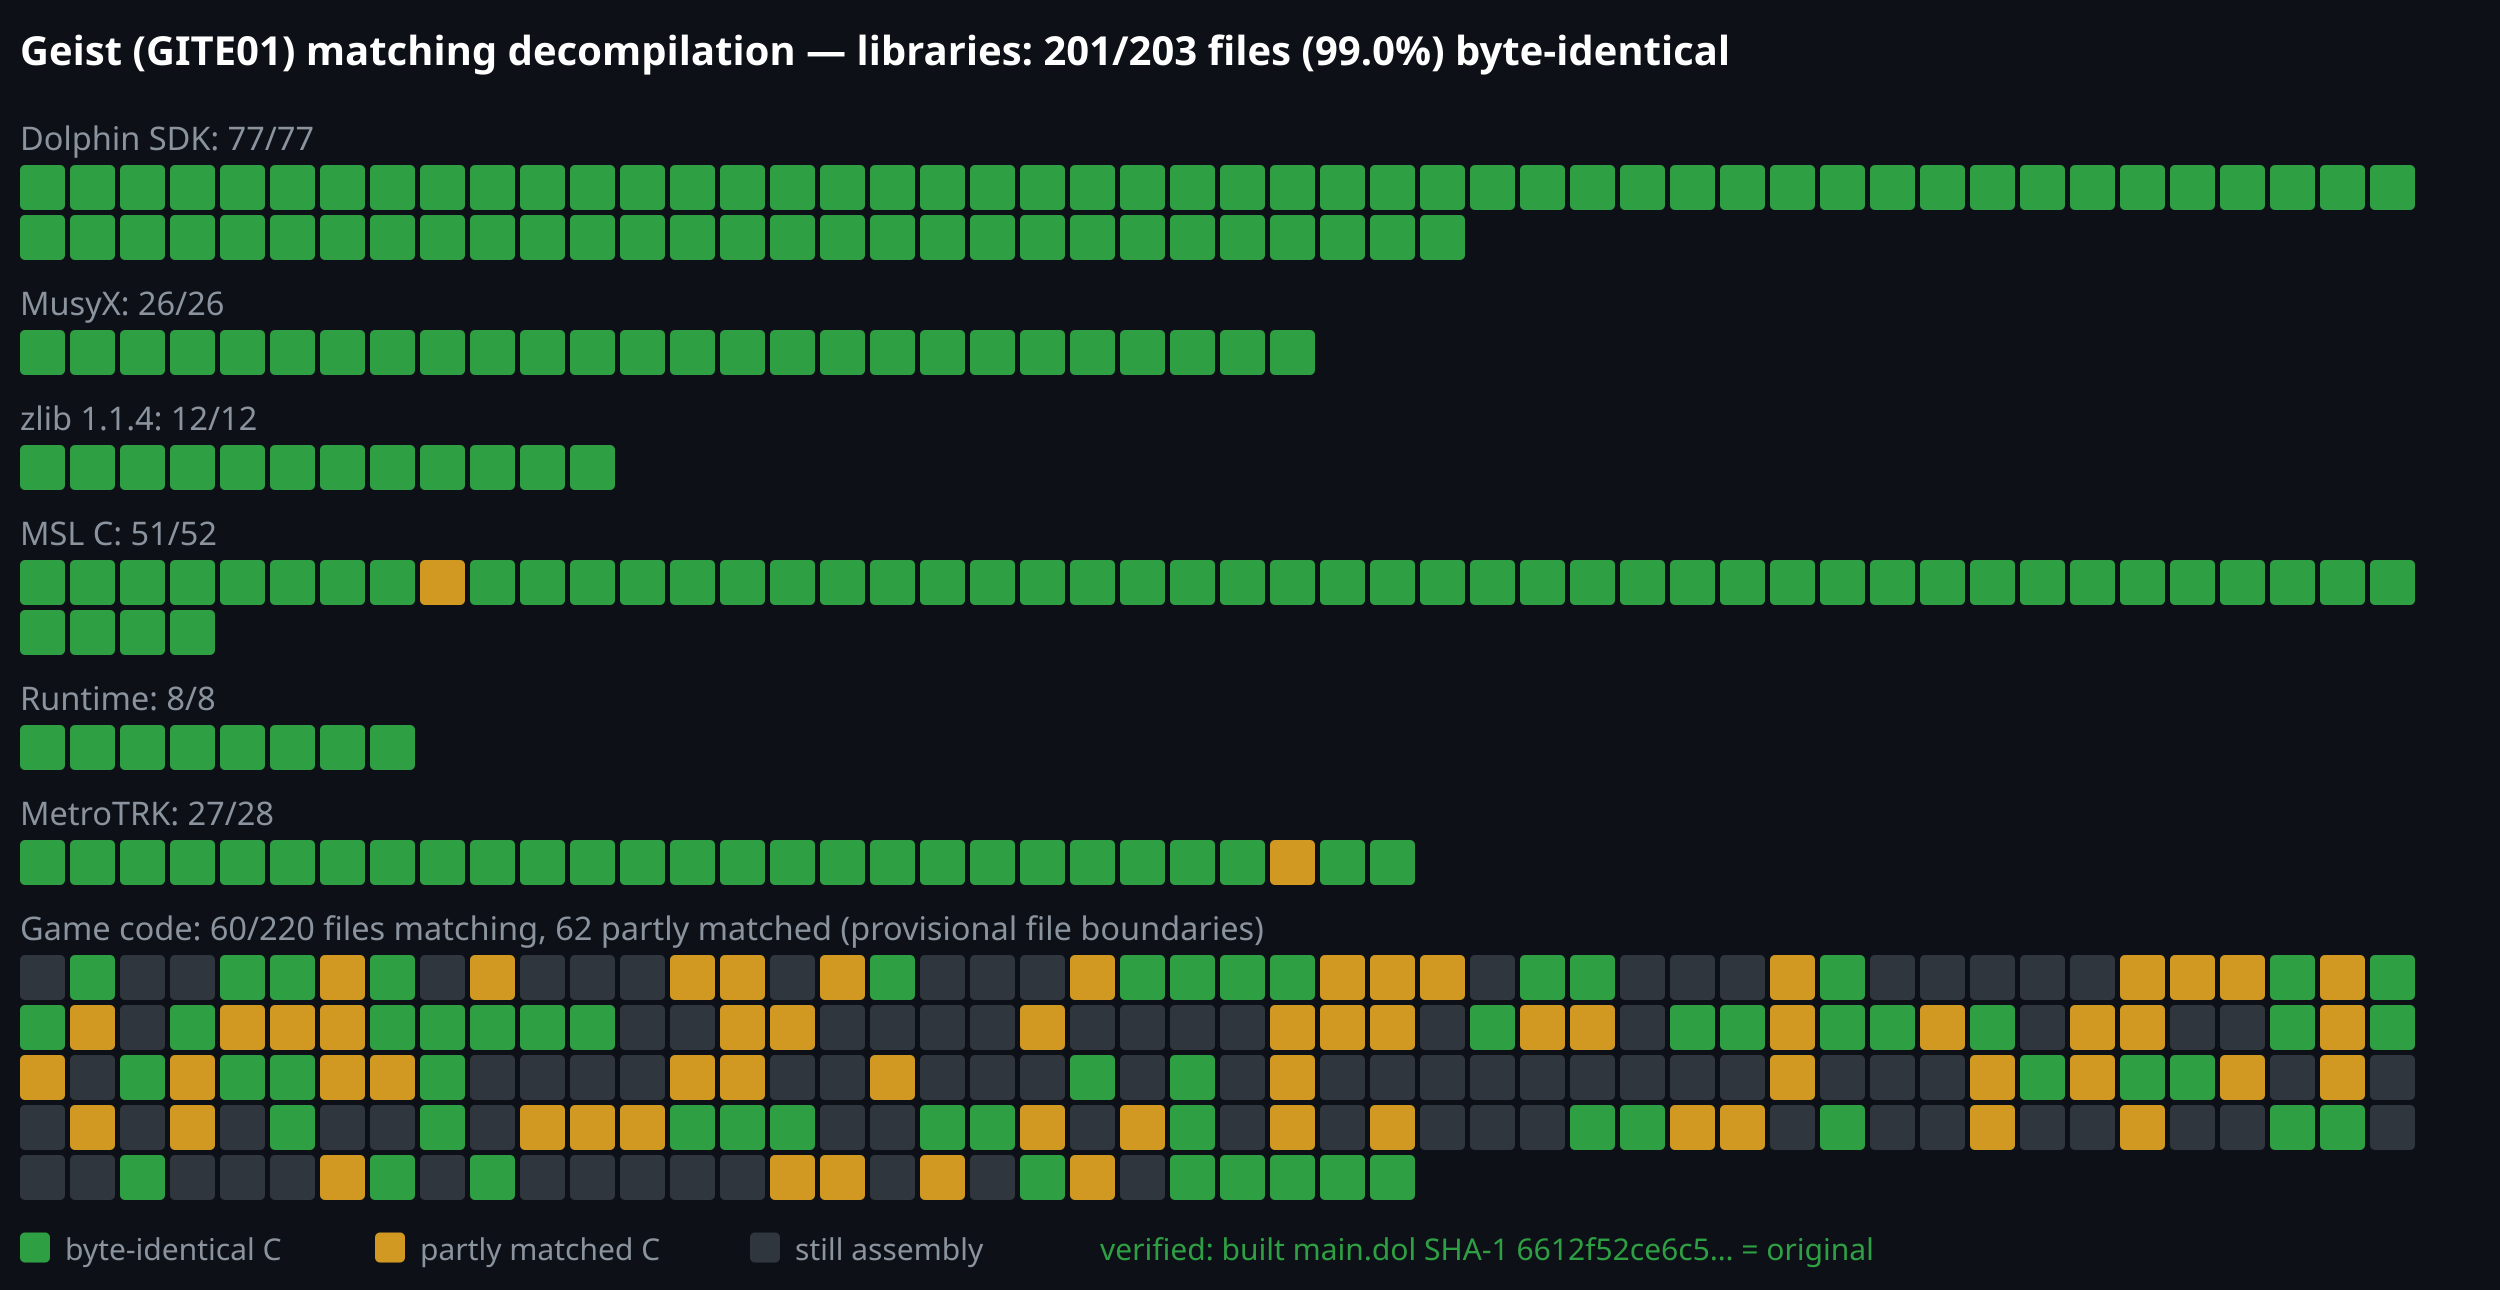
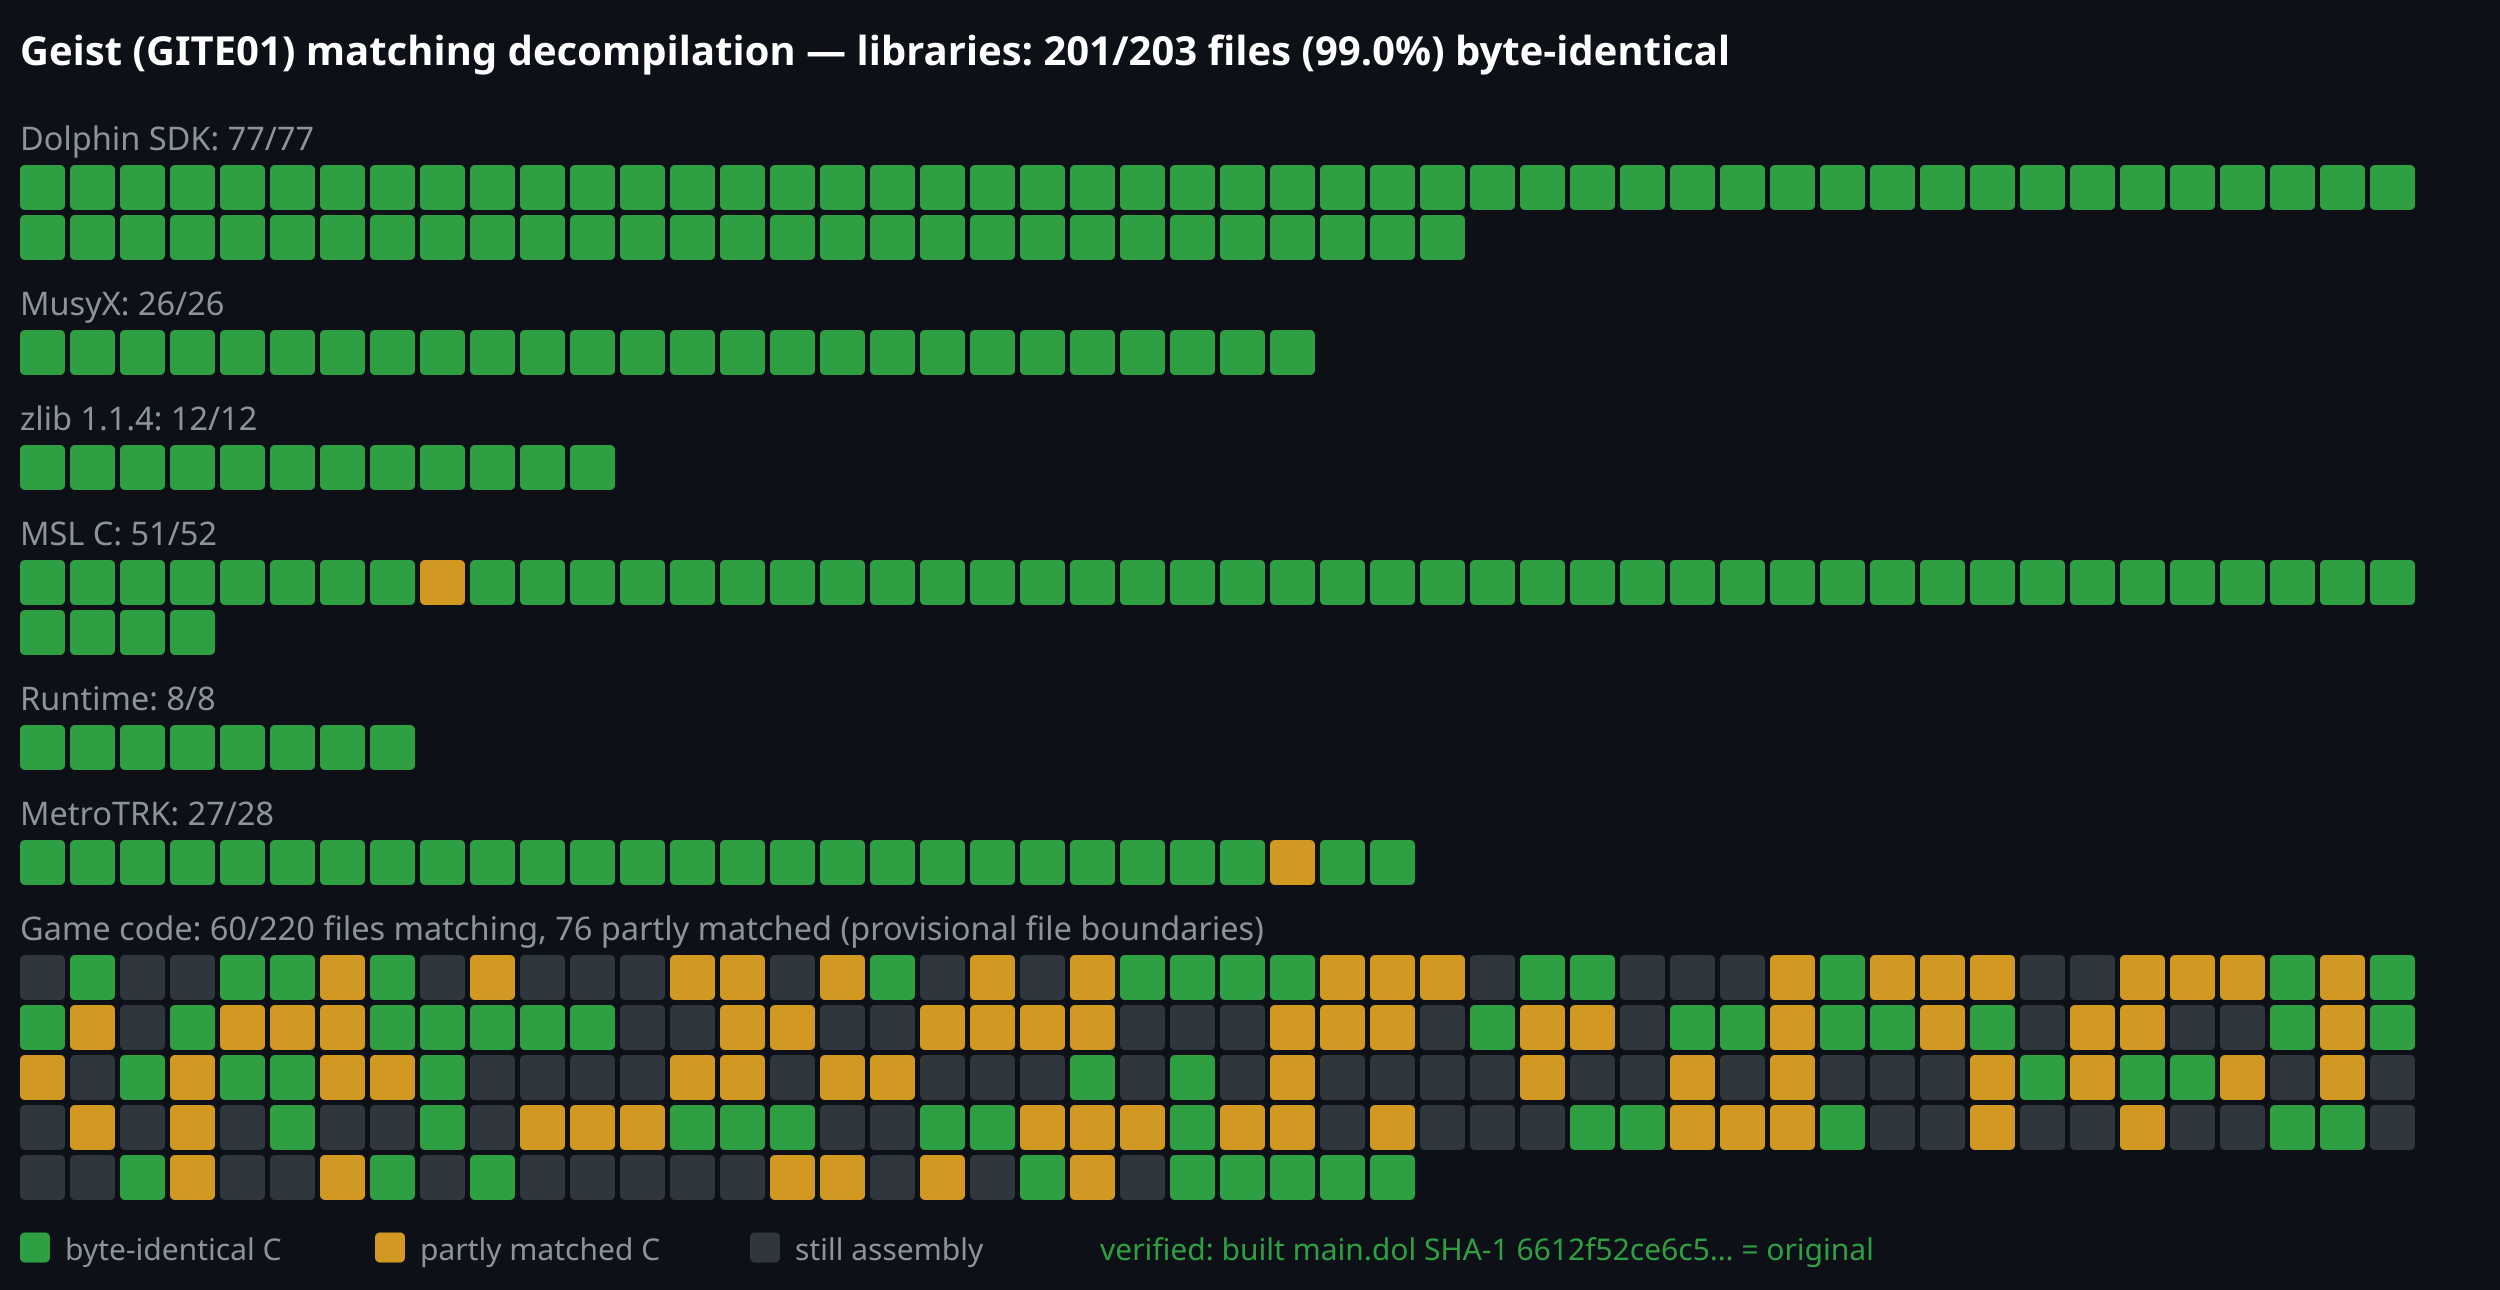
<svg xmlns="http://www.w3.org/2000/svg" viewBox="0 0 1000 516" width="1000" height="516">
  <rect width="1000" height="516" fill="#0d1117" />
  <text x="8" y="26" font-family="sans-serif" font-size="16" font-weight="bold" fill="#ffffff">Geist (GITE01) matching decompilation — libraries: 201/203 files (99.0%) byte-identical</text>
  <text x="8" y="60" font-family="sans-serif" font-size="13" font-weight="normal" fill="#8b949e">Dolphin SDK: 77/77</text>
  <rect x="8" y="66" width="18" height="18" rx="2" fill="#2ea043" />
  <rect x="28" y="66" width="18" height="18" rx="2" fill="#2ea043" />
  <rect x="48" y="66" width="18" height="18" rx="2" fill="#2ea043" />
  <rect x="68" y="66" width="18" height="18" rx="2" fill="#2ea043" />
  <rect x="88" y="66" width="18" height="18" rx="2" fill="#2ea043" />
  <rect x="108" y="66" width="18" height="18" rx="2" fill="#2ea043" />
  <rect x="128" y="66" width="18" height="18" rx="2" fill="#2ea043" />
  <rect x="148" y="66" width="18" height="18" rx="2" fill="#2ea043" />
  <rect x="168" y="66" width="18" height="18" rx="2" fill="#2ea043" />
  <rect x="188" y="66" width="18" height="18" rx="2" fill="#2ea043" />
  <rect x="208" y="66" width="18" height="18" rx="2" fill="#2ea043" />
  <rect x="228" y="66" width="18" height="18" rx="2" fill="#2ea043" />
  <rect x="248" y="66" width="18" height="18" rx="2" fill="#2ea043" />
  <rect x="268" y="66" width="18" height="18" rx="2" fill="#2ea043" />
  <rect x="288" y="66" width="18" height="18" rx="2" fill="#2ea043" />
  <rect x="308" y="66" width="18" height="18" rx="2" fill="#2ea043" />
  <rect x="328" y="66" width="18" height="18" rx="2" fill="#2ea043" />
  <rect x="348" y="66" width="18" height="18" rx="2" fill="#2ea043" />
  <rect x="368" y="66" width="18" height="18" rx="2" fill="#2ea043" />
  <rect x="388" y="66" width="18" height="18" rx="2" fill="#2ea043" />
  <rect x="408" y="66" width="18" height="18" rx="2" fill="#2ea043" />
  <rect x="428" y="66" width="18" height="18" rx="2" fill="#2ea043" />
  <rect x="448" y="66" width="18" height="18" rx="2" fill="#2ea043" />
  <rect x="468" y="66" width="18" height="18" rx="2" fill="#2ea043" />
  <rect x="488" y="66" width="18" height="18" rx="2" fill="#2ea043" />
  <rect x="508" y="66" width="18" height="18" rx="2" fill="#2ea043" />
  <rect x="528" y="66" width="18" height="18" rx="2" fill="#2ea043" />
  <rect x="548" y="66" width="18" height="18" rx="2" fill="#2ea043" />
  <rect x="568" y="66" width="18" height="18" rx="2" fill="#2ea043" />
  <rect x="588" y="66" width="18" height="18" rx="2" fill="#2ea043" />
  <rect x="608" y="66" width="18" height="18" rx="2" fill="#2ea043" />
  <rect x="628" y="66" width="18" height="18" rx="2" fill="#2ea043" />
  <rect x="648" y="66" width="18" height="18" rx="2" fill="#2ea043" />
  <rect x="668" y="66" width="18" height="18" rx="2" fill="#2ea043" />
  <rect x="688" y="66" width="18" height="18" rx="2" fill="#2ea043" />
  <rect x="708" y="66" width="18" height="18" rx="2" fill="#2ea043" />
  <rect x="728" y="66" width="18" height="18" rx="2" fill="#2ea043" />
  <rect x="748" y="66" width="18" height="18" rx="2" fill="#2ea043" />
  <rect x="768" y="66" width="18" height="18" rx="2" fill="#2ea043" />
  <rect x="788" y="66" width="18" height="18" rx="2" fill="#2ea043" />
  <rect x="808" y="66" width="18" height="18" rx="2" fill="#2ea043" />
  <rect x="828" y="66" width="18" height="18" rx="2" fill="#2ea043" />
  <rect x="848" y="66" width="18" height="18" rx="2" fill="#2ea043" />
  <rect x="868" y="66" width="18" height="18" rx="2" fill="#2ea043" />
  <rect x="888" y="66" width="18" height="18" rx="2" fill="#2ea043" />
  <rect x="908" y="66" width="18" height="18" rx="2" fill="#2ea043" />
  <rect x="928" y="66" width="18" height="18" rx="2" fill="#2ea043" />
  <rect x="948" y="66" width="18" height="18" rx="2" fill="#2ea043" />
  <rect x="8" y="86" width="18" height="18" rx="2" fill="#2ea043" />
  <rect x="28" y="86" width="18" height="18" rx="2" fill="#2ea043" />
  <rect x="48" y="86" width="18" height="18" rx="2" fill="#2ea043" />
  <rect x="68" y="86" width="18" height="18" rx="2" fill="#2ea043" />
  <rect x="88" y="86" width="18" height="18" rx="2" fill="#2ea043" />
  <rect x="108" y="86" width="18" height="18" rx="2" fill="#2ea043" />
  <rect x="128" y="86" width="18" height="18" rx="2" fill="#2ea043" />
  <rect x="148" y="86" width="18" height="18" rx="2" fill="#2ea043" />
  <rect x="168" y="86" width="18" height="18" rx="2" fill="#2ea043" />
  <rect x="188" y="86" width="18" height="18" rx="2" fill="#2ea043" />
  <rect x="208" y="86" width="18" height="18" rx="2" fill="#2ea043" />
  <rect x="228" y="86" width="18" height="18" rx="2" fill="#2ea043" />
  <rect x="248" y="86" width="18" height="18" rx="2" fill="#2ea043" />
  <rect x="268" y="86" width="18" height="18" rx="2" fill="#2ea043" />
  <rect x="288" y="86" width="18" height="18" rx="2" fill="#2ea043" />
  <rect x="308" y="86" width="18" height="18" rx="2" fill="#2ea043" />
  <rect x="328" y="86" width="18" height="18" rx="2" fill="#2ea043" />
  <rect x="348" y="86" width="18" height="18" rx="2" fill="#2ea043" />
  <rect x="368" y="86" width="18" height="18" rx="2" fill="#2ea043" />
  <rect x="388" y="86" width="18" height="18" rx="2" fill="#2ea043" />
  <rect x="408" y="86" width="18" height="18" rx="2" fill="#2ea043" />
  <rect x="428" y="86" width="18" height="18" rx="2" fill="#2ea043" />
  <rect x="448" y="86" width="18" height="18" rx="2" fill="#2ea043" />
  <rect x="468" y="86" width="18" height="18" rx="2" fill="#2ea043" />
  <rect x="488" y="86" width="18" height="18" rx="2" fill="#2ea043" />
  <rect x="508" y="86" width="18" height="18" rx="2" fill="#2ea043" />
  <rect x="528" y="86" width="18" height="18" rx="2" fill="#2ea043" />
  <rect x="548" y="86" width="18" height="18" rx="2" fill="#2ea043" />
  <rect x="568" y="86" width="18" height="18" rx="2" fill="#2ea043" />
  <text x="8" y="126" font-family="sans-serif" font-size="13" font-weight="normal" fill="#8b949e">MusyX: 26/26</text>
  <rect x="8" y="132" width="18" height="18" rx="2" fill="#2ea043" />
  <rect x="28" y="132" width="18" height="18" rx="2" fill="#2ea043" />
  <rect x="48" y="132" width="18" height="18" rx="2" fill="#2ea043" />
  <rect x="68" y="132" width="18" height="18" rx="2" fill="#2ea043" />
  <rect x="88" y="132" width="18" height="18" rx="2" fill="#2ea043" />
  <rect x="108" y="132" width="18" height="18" rx="2" fill="#2ea043" />
  <rect x="128" y="132" width="18" height="18" rx="2" fill="#2ea043" />
  <rect x="148" y="132" width="18" height="18" rx="2" fill="#2ea043" />
  <rect x="168" y="132" width="18" height="18" rx="2" fill="#2ea043" />
  <rect x="188" y="132" width="18" height="18" rx="2" fill="#2ea043" />
  <rect x="208" y="132" width="18" height="18" rx="2" fill="#2ea043" />
  <rect x="228" y="132" width="18" height="18" rx="2" fill="#2ea043" />
  <rect x="248" y="132" width="18" height="18" rx="2" fill="#2ea043" />
  <rect x="268" y="132" width="18" height="18" rx="2" fill="#2ea043" />
  <rect x="288" y="132" width="18" height="18" rx="2" fill="#2ea043" />
  <rect x="308" y="132" width="18" height="18" rx="2" fill="#2ea043" />
  <rect x="328" y="132" width="18" height="18" rx="2" fill="#2ea043" />
  <rect x="348" y="132" width="18" height="18" rx="2" fill="#2ea043" />
  <rect x="368" y="132" width="18" height="18" rx="2" fill="#2ea043" />
  <rect x="388" y="132" width="18" height="18" rx="2" fill="#2ea043" />
  <rect x="408" y="132" width="18" height="18" rx="2" fill="#2ea043" />
  <rect x="428" y="132" width="18" height="18" rx="2" fill="#2ea043" />
  <rect x="448" y="132" width="18" height="18" rx="2" fill="#2ea043" />
  <rect x="468" y="132" width="18" height="18" rx="2" fill="#2ea043" />
  <rect x="488" y="132" width="18" height="18" rx="2" fill="#2ea043" />
  <rect x="508" y="132" width="18" height="18" rx="2" fill="#2ea043" />
  <text x="8" y="172" font-family="sans-serif" font-size="13" font-weight="normal" fill="#8b949e">zlib 1.1.4: 12/12</text>
  <rect x="8" y="178" width="18" height="18" rx="2" fill="#2ea043" />
  <rect x="28" y="178" width="18" height="18" rx="2" fill="#2ea043" />
  <rect x="48" y="178" width="18" height="18" rx="2" fill="#2ea043" />
  <rect x="68" y="178" width="18" height="18" rx="2" fill="#2ea043" />
  <rect x="88" y="178" width="18" height="18" rx="2" fill="#2ea043" />
  <rect x="108" y="178" width="18" height="18" rx="2" fill="#2ea043" />
  <rect x="128" y="178" width="18" height="18" rx="2" fill="#2ea043" />
  <rect x="148" y="178" width="18" height="18" rx="2" fill="#2ea043" />
  <rect x="168" y="178" width="18" height="18" rx="2" fill="#2ea043" />
  <rect x="188" y="178" width="18" height="18" rx="2" fill="#2ea043" />
  <rect x="208" y="178" width="18" height="18" rx="2" fill="#2ea043" />
  <rect x="228" y="178" width="18" height="18" rx="2" fill="#2ea043" />
  <text x="8" y="218" font-family="sans-serif" font-size="13" font-weight="normal" fill="#8b949e">MSL C: 51/52</text>
  <rect x="8" y="224" width="18" height="18" rx="2" fill="#2ea043" />
  <rect x="28" y="224" width="18" height="18" rx="2" fill="#2ea043" />
  <rect x="48" y="224" width="18" height="18" rx="2" fill="#2ea043" />
  <rect x="68" y="224" width="18" height="18" rx="2" fill="#2ea043" />
  <rect x="88" y="224" width="18" height="18" rx="2" fill="#2ea043" />
  <rect x="108" y="224" width="18" height="18" rx="2" fill="#2ea043" />
  <rect x="128" y="224" width="18" height="18" rx="2" fill="#2ea043" />
  <rect x="148" y="224" width="18" height="18" rx="2" fill="#2ea043" />
  <rect x="168" y="224" width="18" height="18" rx="2" fill="#d29922" />
  <rect x="188" y="224" width="18" height="18" rx="2" fill="#2ea043" />
  <rect x="208" y="224" width="18" height="18" rx="2" fill="#2ea043" />
  <rect x="228" y="224" width="18" height="18" rx="2" fill="#2ea043" />
  <rect x="248" y="224" width="18" height="18" rx="2" fill="#2ea043" />
  <rect x="268" y="224" width="18" height="18" rx="2" fill="#2ea043" />
  <rect x="288" y="224" width="18" height="18" rx="2" fill="#2ea043" />
  <rect x="308" y="224" width="18" height="18" rx="2" fill="#2ea043" />
  <rect x="328" y="224" width="18" height="18" rx="2" fill="#2ea043" />
  <rect x="348" y="224" width="18" height="18" rx="2" fill="#2ea043" />
  <rect x="368" y="224" width="18" height="18" rx="2" fill="#2ea043" />
  <rect x="388" y="224" width="18" height="18" rx="2" fill="#2ea043" />
  <rect x="408" y="224" width="18" height="18" rx="2" fill="#2ea043" />
  <rect x="428" y="224" width="18" height="18" rx="2" fill="#2ea043" />
  <rect x="448" y="224" width="18" height="18" rx="2" fill="#2ea043" />
  <rect x="468" y="224" width="18" height="18" rx="2" fill="#2ea043" />
  <rect x="488" y="224" width="18" height="18" rx="2" fill="#2ea043" />
  <rect x="508" y="224" width="18" height="18" rx="2" fill="#2ea043" />
  <rect x="528" y="224" width="18" height="18" rx="2" fill="#2ea043" />
  <rect x="548" y="224" width="18" height="18" rx="2" fill="#2ea043" />
  <rect x="568" y="224" width="18" height="18" rx="2" fill="#2ea043" />
  <rect x="588" y="224" width="18" height="18" rx="2" fill="#2ea043" />
  <rect x="608" y="224" width="18" height="18" rx="2" fill="#2ea043" />
  <rect x="628" y="224" width="18" height="18" rx="2" fill="#2ea043" />
  <rect x="648" y="224" width="18" height="18" rx="2" fill="#2ea043" />
  <rect x="668" y="224" width="18" height="18" rx="2" fill="#2ea043" />
  <rect x="688" y="224" width="18" height="18" rx="2" fill="#2ea043" />
  <rect x="708" y="224" width="18" height="18" rx="2" fill="#2ea043" />
  <rect x="728" y="224" width="18" height="18" rx="2" fill="#2ea043" />
  <rect x="748" y="224" width="18" height="18" rx="2" fill="#2ea043" />
  <rect x="768" y="224" width="18" height="18" rx="2" fill="#2ea043" />
  <rect x="788" y="224" width="18" height="18" rx="2" fill="#2ea043" />
  <rect x="808" y="224" width="18" height="18" rx="2" fill="#2ea043" />
  <rect x="828" y="224" width="18" height="18" rx="2" fill="#2ea043" />
  <rect x="848" y="224" width="18" height="18" rx="2" fill="#2ea043" />
  <rect x="868" y="224" width="18" height="18" rx="2" fill="#2ea043" />
  <rect x="888" y="224" width="18" height="18" rx="2" fill="#2ea043" />
  <rect x="908" y="224" width="18" height="18" rx="2" fill="#2ea043" />
  <rect x="928" y="224" width="18" height="18" rx="2" fill="#2ea043" />
  <rect x="948" y="224" width="18" height="18" rx="2" fill="#2ea043" />
  <rect x="8" y="244" width="18" height="18" rx="2" fill="#2ea043" />
  <rect x="28" y="244" width="18" height="18" rx="2" fill="#2ea043" />
  <rect x="48" y="244" width="18" height="18" rx="2" fill="#2ea043" />
  <rect x="68" y="244" width="18" height="18" rx="2" fill="#2ea043" />
  <text x="8" y="284" font-family="sans-serif" font-size="13" font-weight="normal" fill="#8b949e">Runtime: 8/8</text>
  <rect x="8" y="290" width="18" height="18" rx="2" fill="#2ea043" />
  <rect x="28" y="290" width="18" height="18" rx="2" fill="#2ea043" />
  <rect x="48" y="290" width="18" height="18" rx="2" fill="#2ea043" />
  <rect x="68" y="290" width="18" height="18" rx="2" fill="#2ea043" />
  <rect x="88" y="290" width="18" height="18" rx="2" fill="#2ea043" />
  <rect x="108" y="290" width="18" height="18" rx="2" fill="#2ea043" />
  <rect x="128" y="290" width="18" height="18" rx="2" fill="#2ea043" />
  <rect x="148" y="290" width="18" height="18" rx="2" fill="#2ea043" />
  <text x="8" y="330" font-family="sans-serif" font-size="13" font-weight="normal" fill="#8b949e">MetroTRK: 27/28</text>
  <rect x="8" y="336" width="18" height="18" rx="2" fill="#2ea043" />
  <rect x="28" y="336" width="18" height="18" rx="2" fill="#2ea043" />
  <rect x="48" y="336" width="18" height="18" rx="2" fill="#2ea043" />
  <rect x="68" y="336" width="18" height="18" rx="2" fill="#2ea043" />
  <rect x="88" y="336" width="18" height="18" rx="2" fill="#2ea043" />
  <rect x="108" y="336" width="18" height="18" rx="2" fill="#2ea043" />
  <rect x="128" y="336" width="18" height="18" rx="2" fill="#2ea043" />
  <rect x="148" y="336" width="18" height="18" rx="2" fill="#2ea043" />
  <rect x="168" y="336" width="18" height="18" rx="2" fill="#2ea043" />
  <rect x="188" y="336" width="18" height="18" rx="2" fill="#2ea043" />
  <rect x="208" y="336" width="18" height="18" rx="2" fill="#2ea043" />
  <rect x="228" y="336" width="18" height="18" rx="2" fill="#2ea043" />
  <rect x="248" y="336" width="18" height="18" rx="2" fill="#2ea043" />
  <rect x="268" y="336" width="18" height="18" rx="2" fill="#2ea043" />
  <rect x="288" y="336" width="18" height="18" rx="2" fill="#2ea043" />
  <rect x="308" y="336" width="18" height="18" rx="2" fill="#2ea043" />
  <rect x="328" y="336" width="18" height="18" rx="2" fill="#2ea043" />
  <rect x="348" y="336" width="18" height="18" rx="2" fill="#2ea043" />
  <rect x="368" y="336" width="18" height="18" rx="2" fill="#2ea043" />
  <rect x="388" y="336" width="18" height="18" rx="2" fill="#2ea043" />
  <rect x="408" y="336" width="18" height="18" rx="2" fill="#2ea043" />
  <rect x="428" y="336" width="18" height="18" rx="2" fill="#2ea043" />
  <rect x="448" y="336" width="18" height="18" rx="2" fill="#2ea043" />
  <rect x="468" y="336" width="18" height="18" rx="2" fill="#2ea043" />
  <rect x="488" y="336" width="18" height="18" rx="2" fill="#2ea043" />
  <rect x="508" y="336" width="18" height="18" rx="2" fill="#d29922" />
  <rect x="528" y="336" width="18" height="18" rx="2" fill="#2ea043" />
  <rect x="548" y="336" width="18" height="18" rx="2" fill="#2ea043" />
-   <text x="8" y="376" font-family="sans-serif" font-size="13" font-weight="normal" fill="#8b949e">Game code: 60/220 files matching, 62 partly matched (provisional file boundaries)</text>
+   <text x="8" y="376" font-family="sans-serif" font-size="13" font-weight="normal" fill="#8b949e">Game code: 60/220 files matching, 76 partly matched (provisional file boundaries)</text>
  <rect x="8" y="382" width="18" height="18" rx="2" fill="#30363d" />
  <rect x="28" y="382" width="18" height="18" rx="2" fill="#2ea043" />
  <rect x="48" y="382" width="18" height="18" rx="2" fill="#30363d" />
  <rect x="68" y="382" width="18" height="18" rx="2" fill="#30363d" />
  <rect x="88" y="382" width="18" height="18" rx="2" fill="#2ea043" />
  <rect x="108" y="382" width="18" height="18" rx="2" fill="#2ea043" />
  <rect x="128" y="382" width="18" height="18" rx="2" fill="#d29922" />
  <rect x="148" y="382" width="18" height="18" rx="2" fill="#2ea043" />
  <rect x="168" y="382" width="18" height="18" rx="2" fill="#30363d" />
  <rect x="188" y="382" width="18" height="18" rx="2" fill="#d29922" />
  <rect x="208" y="382" width="18" height="18" rx="2" fill="#30363d" />
  <rect x="228" y="382" width="18" height="18" rx="2" fill="#30363d" />
  <rect x="248" y="382" width="18" height="18" rx="2" fill="#30363d" />
  <rect x="268" y="382" width="18" height="18" rx="2" fill="#d29922" />
  <rect x="288" y="382" width="18" height="18" rx="2" fill="#d29922" />
  <rect x="308" y="382" width="18" height="18" rx="2" fill="#30363d" />
  <rect x="328" y="382" width="18" height="18" rx="2" fill="#d29922" />
  <rect x="348" y="382" width="18" height="18" rx="2" fill="#2ea043" />
  <rect x="368" y="382" width="18" height="18" rx="2" fill="#30363d" />
-   <rect x="388" y="382" width="18" height="18" rx="2" fill="#30363d" />
+   <rect x="388" y="382" width="18" height="18" rx="2" fill="#d29922" />
  <rect x="408" y="382" width="18" height="18" rx="2" fill="#30363d" />
  <rect x="428" y="382" width="18" height="18" rx="2" fill="#d29922" />
  <rect x="448" y="382" width="18" height="18" rx="2" fill="#2ea043" />
  <rect x="468" y="382" width="18" height="18" rx="2" fill="#2ea043" />
  <rect x="488" y="382" width="18" height="18" rx="2" fill="#2ea043" />
  <rect x="508" y="382" width="18" height="18" rx="2" fill="#2ea043" />
  <rect x="528" y="382" width="18" height="18" rx="2" fill="#d29922" />
  <rect x="548" y="382" width="18" height="18" rx="2" fill="#d29922" />
  <rect x="568" y="382" width="18" height="18" rx="2" fill="#d29922" />
  <rect x="588" y="382" width="18" height="18" rx="2" fill="#30363d" />
  <rect x="608" y="382" width="18" height="18" rx="2" fill="#2ea043" />
  <rect x="628" y="382" width="18" height="18" rx="2" fill="#2ea043" />
  <rect x="648" y="382" width="18" height="18" rx="2" fill="#30363d" />
  <rect x="668" y="382" width="18" height="18" rx="2" fill="#30363d" />
  <rect x="688" y="382" width="18" height="18" rx="2" fill="#30363d" />
  <rect x="708" y="382" width="18" height="18" rx="2" fill="#d29922" />
  <rect x="728" y="382" width="18" height="18" rx="2" fill="#2ea043" />
-   <rect x="748" y="382" width="18" height="18" rx="2" fill="#30363d" />
-   <rect x="768" y="382" width="18" height="18" rx="2" fill="#30363d" />
-   <rect x="788" y="382" width="18" height="18" rx="2" fill="#30363d" />
+   <rect x="748" y="382" width="18" height="18" rx="2" fill="#d29922" />
+   <rect x="768" y="382" width="18" height="18" rx="2" fill="#d29922" />
+   <rect x="788" y="382" width="18" height="18" rx="2" fill="#d29922" />
  <rect x="808" y="382" width="18" height="18" rx="2" fill="#30363d" />
  <rect x="828" y="382" width="18" height="18" rx="2" fill="#30363d" />
  <rect x="848" y="382" width="18" height="18" rx="2" fill="#d29922" />
  <rect x="868" y="382" width="18" height="18" rx="2" fill="#d29922" />
  <rect x="888" y="382" width="18" height="18" rx="2" fill="#d29922" />
  <rect x="908" y="382" width="18" height="18" rx="2" fill="#2ea043" />
  <rect x="928" y="382" width="18" height="18" rx="2" fill="#d29922" />
  <rect x="948" y="382" width="18" height="18" rx="2" fill="#2ea043" />
  <rect x="8" y="402" width="18" height="18" rx="2" fill="#2ea043" />
  <rect x="28" y="402" width="18" height="18" rx="2" fill="#d29922" />
  <rect x="48" y="402" width="18" height="18" rx="2" fill="#30363d" />
  <rect x="68" y="402" width="18" height="18" rx="2" fill="#2ea043" />
  <rect x="88" y="402" width="18" height="18" rx="2" fill="#d29922" />
  <rect x="108" y="402" width="18" height="18" rx="2" fill="#d29922" />
  <rect x="128" y="402" width="18" height="18" rx="2" fill="#d29922" />
  <rect x="148" y="402" width="18" height="18" rx="2" fill="#2ea043" />
  <rect x="168" y="402" width="18" height="18" rx="2" fill="#2ea043" />
  <rect x="188" y="402" width="18" height="18" rx="2" fill="#2ea043" />
  <rect x="208" y="402" width="18" height="18" rx="2" fill="#2ea043" />
  <rect x="228" y="402" width="18" height="18" rx="2" fill="#2ea043" />
  <rect x="248" y="402" width="18" height="18" rx="2" fill="#30363d" />
  <rect x="268" y="402" width="18" height="18" rx="2" fill="#30363d" />
  <rect x="288" y="402" width="18" height="18" rx="2" fill="#d29922" />
  <rect x="308" y="402" width="18" height="18" rx="2" fill="#d29922" />
  <rect x="328" y="402" width="18" height="18" rx="2" fill="#30363d" />
  <rect x="348" y="402" width="18" height="18" rx="2" fill="#30363d" />
-   <rect x="368" y="402" width="18" height="18" rx="2" fill="#30363d" />
-   <rect x="388" y="402" width="18" height="18" rx="2" fill="#30363d" />
+   <rect x="368" y="402" width="18" height="18" rx="2" fill="#d29922" />
+   <rect x="388" y="402" width="18" height="18" rx="2" fill="#d29922" />
  <rect x="408" y="402" width="18" height="18" rx="2" fill="#d29922" />
-   <rect x="428" y="402" width="18" height="18" rx="2" fill="#30363d" />
+   <rect x="428" y="402" width="18" height="18" rx="2" fill="#d29922" />
  <rect x="448" y="402" width="18" height="18" rx="2" fill="#30363d" />
  <rect x="468" y="402" width="18" height="18" rx="2" fill="#30363d" />
  <rect x="488" y="402" width="18" height="18" rx="2" fill="#30363d" />
  <rect x="508" y="402" width="18" height="18" rx="2" fill="#d29922" />
  <rect x="528" y="402" width="18" height="18" rx="2" fill="#d29922" />
  <rect x="548" y="402" width="18" height="18" rx="2" fill="#d29922" />
  <rect x="568" y="402" width="18" height="18" rx="2" fill="#30363d" />
  <rect x="588" y="402" width="18" height="18" rx="2" fill="#2ea043" />
  <rect x="608" y="402" width="18" height="18" rx="2" fill="#d29922" />
  <rect x="628" y="402" width="18" height="18" rx="2" fill="#d29922" />
  <rect x="648" y="402" width="18" height="18" rx="2" fill="#30363d" />
  <rect x="668" y="402" width="18" height="18" rx="2" fill="#2ea043" />
  <rect x="688" y="402" width="18" height="18" rx="2" fill="#2ea043" />
  <rect x="708" y="402" width="18" height="18" rx="2" fill="#d29922" />
  <rect x="728" y="402" width="18" height="18" rx="2" fill="#2ea043" />
  <rect x="748" y="402" width="18" height="18" rx="2" fill="#2ea043" />
  <rect x="768" y="402" width="18" height="18" rx="2" fill="#d29922" />
  <rect x="788" y="402" width="18" height="18" rx="2" fill="#2ea043" />
  <rect x="808" y="402" width="18" height="18" rx="2" fill="#30363d" />
  <rect x="828" y="402" width="18" height="18" rx="2" fill="#d29922" />
  <rect x="848" y="402" width="18" height="18" rx="2" fill="#d29922" />
  <rect x="868" y="402" width="18" height="18" rx="2" fill="#30363d" />
  <rect x="888" y="402" width="18" height="18" rx="2" fill="#30363d" />
  <rect x="908" y="402" width="18" height="18" rx="2" fill="#2ea043" />
  <rect x="928" y="402" width="18" height="18" rx="2" fill="#d29922" />
  <rect x="948" y="402" width="18" height="18" rx="2" fill="#2ea043" />
  <rect x="8" y="422" width="18" height="18" rx="2" fill="#d29922" />
  <rect x="28" y="422" width="18" height="18" rx="2" fill="#30363d" />
  <rect x="48" y="422" width="18" height="18" rx="2" fill="#2ea043" />
  <rect x="68" y="422" width="18" height="18" rx="2" fill="#d29922" />
  <rect x="88" y="422" width="18" height="18" rx="2" fill="#2ea043" />
  <rect x="108" y="422" width="18" height="18" rx="2" fill="#2ea043" />
  <rect x="128" y="422" width="18" height="18" rx="2" fill="#d29922" />
  <rect x="148" y="422" width="18" height="18" rx="2" fill="#d29922" />
  <rect x="168" y="422" width="18" height="18" rx="2" fill="#2ea043" />
  <rect x="188" y="422" width="18" height="18" rx="2" fill="#30363d" />
  <rect x="208" y="422" width="18" height="18" rx="2" fill="#30363d" />
  <rect x="228" y="422" width="18" height="18" rx="2" fill="#30363d" />
  <rect x="248" y="422" width="18" height="18" rx="2" fill="#30363d" />
  <rect x="268" y="422" width="18" height="18" rx="2" fill="#d29922" />
  <rect x="288" y="422" width="18" height="18" rx="2" fill="#d29922" />
  <rect x="308" y="422" width="18" height="18" rx="2" fill="#30363d" />
-   <rect x="328" y="422" width="18" height="18" rx="2" fill="#30363d" />
+   <rect x="328" y="422" width="18" height="18" rx="2" fill="#d29922" />
  <rect x="348" y="422" width="18" height="18" rx="2" fill="#d29922" />
  <rect x="368" y="422" width="18" height="18" rx="2" fill="#30363d" />
  <rect x="388" y="422" width="18" height="18" rx="2" fill="#30363d" />
  <rect x="408" y="422" width="18" height="18" rx="2" fill="#30363d" />
  <rect x="428" y="422" width="18" height="18" rx="2" fill="#2ea043" />
  <rect x="448" y="422" width="18" height="18" rx="2" fill="#30363d" />
  <rect x="468" y="422" width="18" height="18" rx="2" fill="#2ea043" />
  <rect x="488" y="422" width="18" height="18" rx="2" fill="#30363d" />
  <rect x="508" y="422" width="18" height="18" rx="2" fill="#d29922" />
  <rect x="528" y="422" width="18" height="18" rx="2" fill="#30363d" />
  <rect x="548" y="422" width="18" height="18" rx="2" fill="#30363d" />
  <rect x="568" y="422" width="18" height="18" rx="2" fill="#30363d" />
  <rect x="588" y="422" width="18" height="18" rx="2" fill="#30363d" />
-   <rect x="608" y="422" width="18" height="18" rx="2" fill="#30363d" />
+   <rect x="608" y="422" width="18" height="18" rx="2" fill="#d29922" />
  <rect x="628" y="422" width="18" height="18" rx="2" fill="#30363d" />
  <rect x="648" y="422" width="18" height="18" rx="2" fill="#30363d" />
-   <rect x="668" y="422" width="18" height="18" rx="2" fill="#30363d" />
+   <rect x="668" y="422" width="18" height="18" rx="2" fill="#d29922" />
  <rect x="688" y="422" width="18" height="18" rx="2" fill="#30363d" />
  <rect x="708" y="422" width="18" height="18" rx="2" fill="#d29922" />
  <rect x="728" y="422" width="18" height="18" rx="2" fill="#30363d" />
  <rect x="748" y="422" width="18" height="18" rx="2" fill="#30363d" />
  <rect x="768" y="422" width="18" height="18" rx="2" fill="#30363d" />
  <rect x="788" y="422" width="18" height="18" rx="2" fill="#d29922" />
  <rect x="808" y="422" width="18" height="18" rx="2" fill="#2ea043" />
  <rect x="828" y="422" width="18" height="18" rx="2" fill="#d29922" />
  <rect x="848" y="422" width="18" height="18" rx="2" fill="#2ea043" />
  <rect x="868" y="422" width="18" height="18" rx="2" fill="#2ea043" />
  <rect x="888" y="422" width="18" height="18" rx="2" fill="#d29922" />
  <rect x="908" y="422" width="18" height="18" rx="2" fill="#30363d" />
  <rect x="928" y="422" width="18" height="18" rx="2" fill="#d29922" />
  <rect x="948" y="422" width="18" height="18" rx="2" fill="#30363d" />
  <rect x="8" y="442" width="18" height="18" rx="2" fill="#30363d" />
  <rect x="28" y="442" width="18" height="18" rx="2" fill="#d29922" />
  <rect x="48" y="442" width="18" height="18" rx="2" fill="#30363d" />
  <rect x="68" y="442" width="18" height="18" rx="2" fill="#d29922" />
  <rect x="88" y="442" width="18" height="18" rx="2" fill="#30363d" />
  <rect x="108" y="442" width="18" height="18" rx="2" fill="#2ea043" />
  <rect x="128" y="442" width="18" height="18" rx="2" fill="#30363d" />
  <rect x="148" y="442" width="18" height="18" rx="2" fill="#30363d" />
  <rect x="168" y="442" width="18" height="18" rx="2" fill="#2ea043" />
  <rect x="188" y="442" width="18" height="18" rx="2" fill="#30363d" />
  <rect x="208" y="442" width="18" height="18" rx="2" fill="#d29922" />
  <rect x="228" y="442" width="18" height="18" rx="2" fill="#d29922" />
  <rect x="248" y="442" width="18" height="18" rx="2" fill="#d29922" />
  <rect x="268" y="442" width="18" height="18" rx="2" fill="#2ea043" />
  <rect x="288" y="442" width="18" height="18" rx="2" fill="#2ea043" />
  <rect x="308" y="442" width="18" height="18" rx="2" fill="#2ea043" />
  <rect x="328" y="442" width="18" height="18" rx="2" fill="#30363d" />
  <rect x="348" y="442" width="18" height="18" rx="2" fill="#30363d" />
  <rect x="368" y="442" width="18" height="18" rx="2" fill="#2ea043" />
  <rect x="388" y="442" width="18" height="18" rx="2" fill="#2ea043" />
  <rect x="408" y="442" width="18" height="18" rx="2" fill="#d29922" />
-   <rect x="428" y="442" width="18" height="18" rx="2" fill="#30363d" />
+   <rect x="428" y="442" width="18" height="18" rx="2" fill="#d29922" />
  <rect x="448" y="442" width="18" height="18" rx="2" fill="#d29922" />
  <rect x="468" y="442" width="18" height="18" rx="2" fill="#2ea043" />
-   <rect x="488" y="442" width="18" height="18" rx="2" fill="#30363d" />
+   <rect x="488" y="442" width="18" height="18" rx="2" fill="#d29922" />
  <rect x="508" y="442" width="18" height="18" rx="2" fill="#d29922" />
  <rect x="528" y="442" width="18" height="18" rx="2" fill="#30363d" />
  <rect x="548" y="442" width="18" height="18" rx="2" fill="#d29922" />
  <rect x="568" y="442" width="18" height="18" rx="2" fill="#30363d" />
  <rect x="588" y="442" width="18" height="18" rx="2" fill="#30363d" />
  <rect x="608" y="442" width="18" height="18" rx="2" fill="#30363d" />
  <rect x="628" y="442" width="18" height="18" rx="2" fill="#2ea043" />
  <rect x="648" y="442" width="18" height="18" rx="2" fill="#2ea043" />
  <rect x="668" y="442" width="18" height="18" rx="2" fill="#d29922" />
  <rect x="688" y="442" width="18" height="18" rx="2" fill="#d29922" />
-   <rect x="708" y="442" width="18" height="18" rx="2" fill="#30363d" />
+   <rect x="708" y="442" width="18" height="18" rx="2" fill="#d29922" />
  <rect x="728" y="442" width="18" height="18" rx="2" fill="#2ea043" />
  <rect x="748" y="442" width="18" height="18" rx="2" fill="#30363d" />
  <rect x="768" y="442" width="18" height="18" rx="2" fill="#30363d" />
  <rect x="788" y="442" width="18" height="18" rx="2" fill="#d29922" />
  <rect x="808" y="442" width="18" height="18" rx="2" fill="#30363d" />
  <rect x="828" y="442" width="18" height="18" rx="2" fill="#30363d" />
  <rect x="848" y="442" width="18" height="18" rx="2" fill="#d29922" />
  <rect x="868" y="442" width="18" height="18" rx="2" fill="#30363d" />
  <rect x="888" y="442" width="18" height="18" rx="2" fill="#30363d" />
  <rect x="908" y="442" width="18" height="18" rx="2" fill="#2ea043" />
  <rect x="928" y="442" width="18" height="18" rx="2" fill="#2ea043" />
  <rect x="948" y="442" width="18" height="18" rx="2" fill="#30363d" />
  <rect x="8" y="462" width="18" height="18" rx="2" fill="#30363d" />
  <rect x="28" y="462" width="18" height="18" rx="2" fill="#30363d" />
  <rect x="48" y="462" width="18" height="18" rx="2" fill="#2ea043" />
-   <rect x="68" y="462" width="18" height="18" rx="2" fill="#30363d" />
+   <rect x="68" y="462" width="18" height="18" rx="2" fill="#d29922" />
  <rect x="88" y="462" width="18" height="18" rx="2" fill="#30363d" />
  <rect x="108" y="462" width="18" height="18" rx="2" fill="#30363d" />
  <rect x="128" y="462" width="18" height="18" rx="2" fill="#d29922" />
  <rect x="148" y="462" width="18" height="18" rx="2" fill="#2ea043" />
  <rect x="168" y="462" width="18" height="18" rx="2" fill="#30363d" />
  <rect x="188" y="462" width="18" height="18" rx="2" fill="#2ea043" />
  <rect x="208" y="462" width="18" height="18" rx="2" fill="#30363d" />
  <rect x="228" y="462" width="18" height="18" rx="2" fill="#30363d" />
  <rect x="248" y="462" width="18" height="18" rx="2" fill="#30363d" />
  <rect x="268" y="462" width="18" height="18" rx="2" fill="#30363d" />
  <rect x="288" y="462" width="18" height="18" rx="2" fill="#30363d" />
  <rect x="308" y="462" width="18" height="18" rx="2" fill="#d29922" />
  <rect x="328" y="462" width="18" height="18" rx="2" fill="#d29922" />
  <rect x="348" y="462" width="18" height="18" rx="2" fill="#30363d" />
  <rect x="368" y="462" width="18" height="18" rx="2" fill="#d29922" />
  <rect x="388" y="462" width="18" height="18" rx="2" fill="#30363d" />
  <rect x="408" y="462" width="18" height="18" rx="2" fill="#2ea043" />
  <rect x="428" y="462" width="18" height="18" rx="2" fill="#d29922" />
  <rect x="448" y="462" width="18" height="18" rx="2" fill="#30363d" />
  <rect x="468" y="462" width="18" height="18" rx="2" fill="#2ea043" />
  <rect x="488" y="462" width="18" height="18" rx="2" fill="#2ea043" />
  <rect x="508" y="462" width="18" height="18" rx="2" fill="#2ea043" />
  <rect x="528" y="462" width="18" height="18" rx="2" fill="#2ea043" />
  <rect x="548" y="462" width="18" height="18" rx="2" fill="#2ea043" />
  <rect x="8" y="493" width="12" height="12" rx="2" fill="#2ea043" />
  <text x="26" y="504" font-family="sans-serif" font-size="12" font-weight="normal" fill="#8b949e">byte-identical C</text>
  <rect x="150" y="493" width="12" height="12" rx="2" fill="#d29922" />
  <text x="168" y="504" font-family="sans-serif" font-size="12" font-weight="normal" fill="#8b949e">partly matched C</text>
  <rect x="300" y="493" width="12" height="12" rx="2" fill="#30363d" />
  <text x="318" y="504" font-family="sans-serif" font-size="12" font-weight="normal" fill="#8b949e">still assembly</text>
  <text x="440" y="504" font-family="sans-serif" font-size="12" font-weight="normal" fill="#2ea043">verified: built main.dol SHA-1 6612f52ce6c5… = original</text>
</svg>
